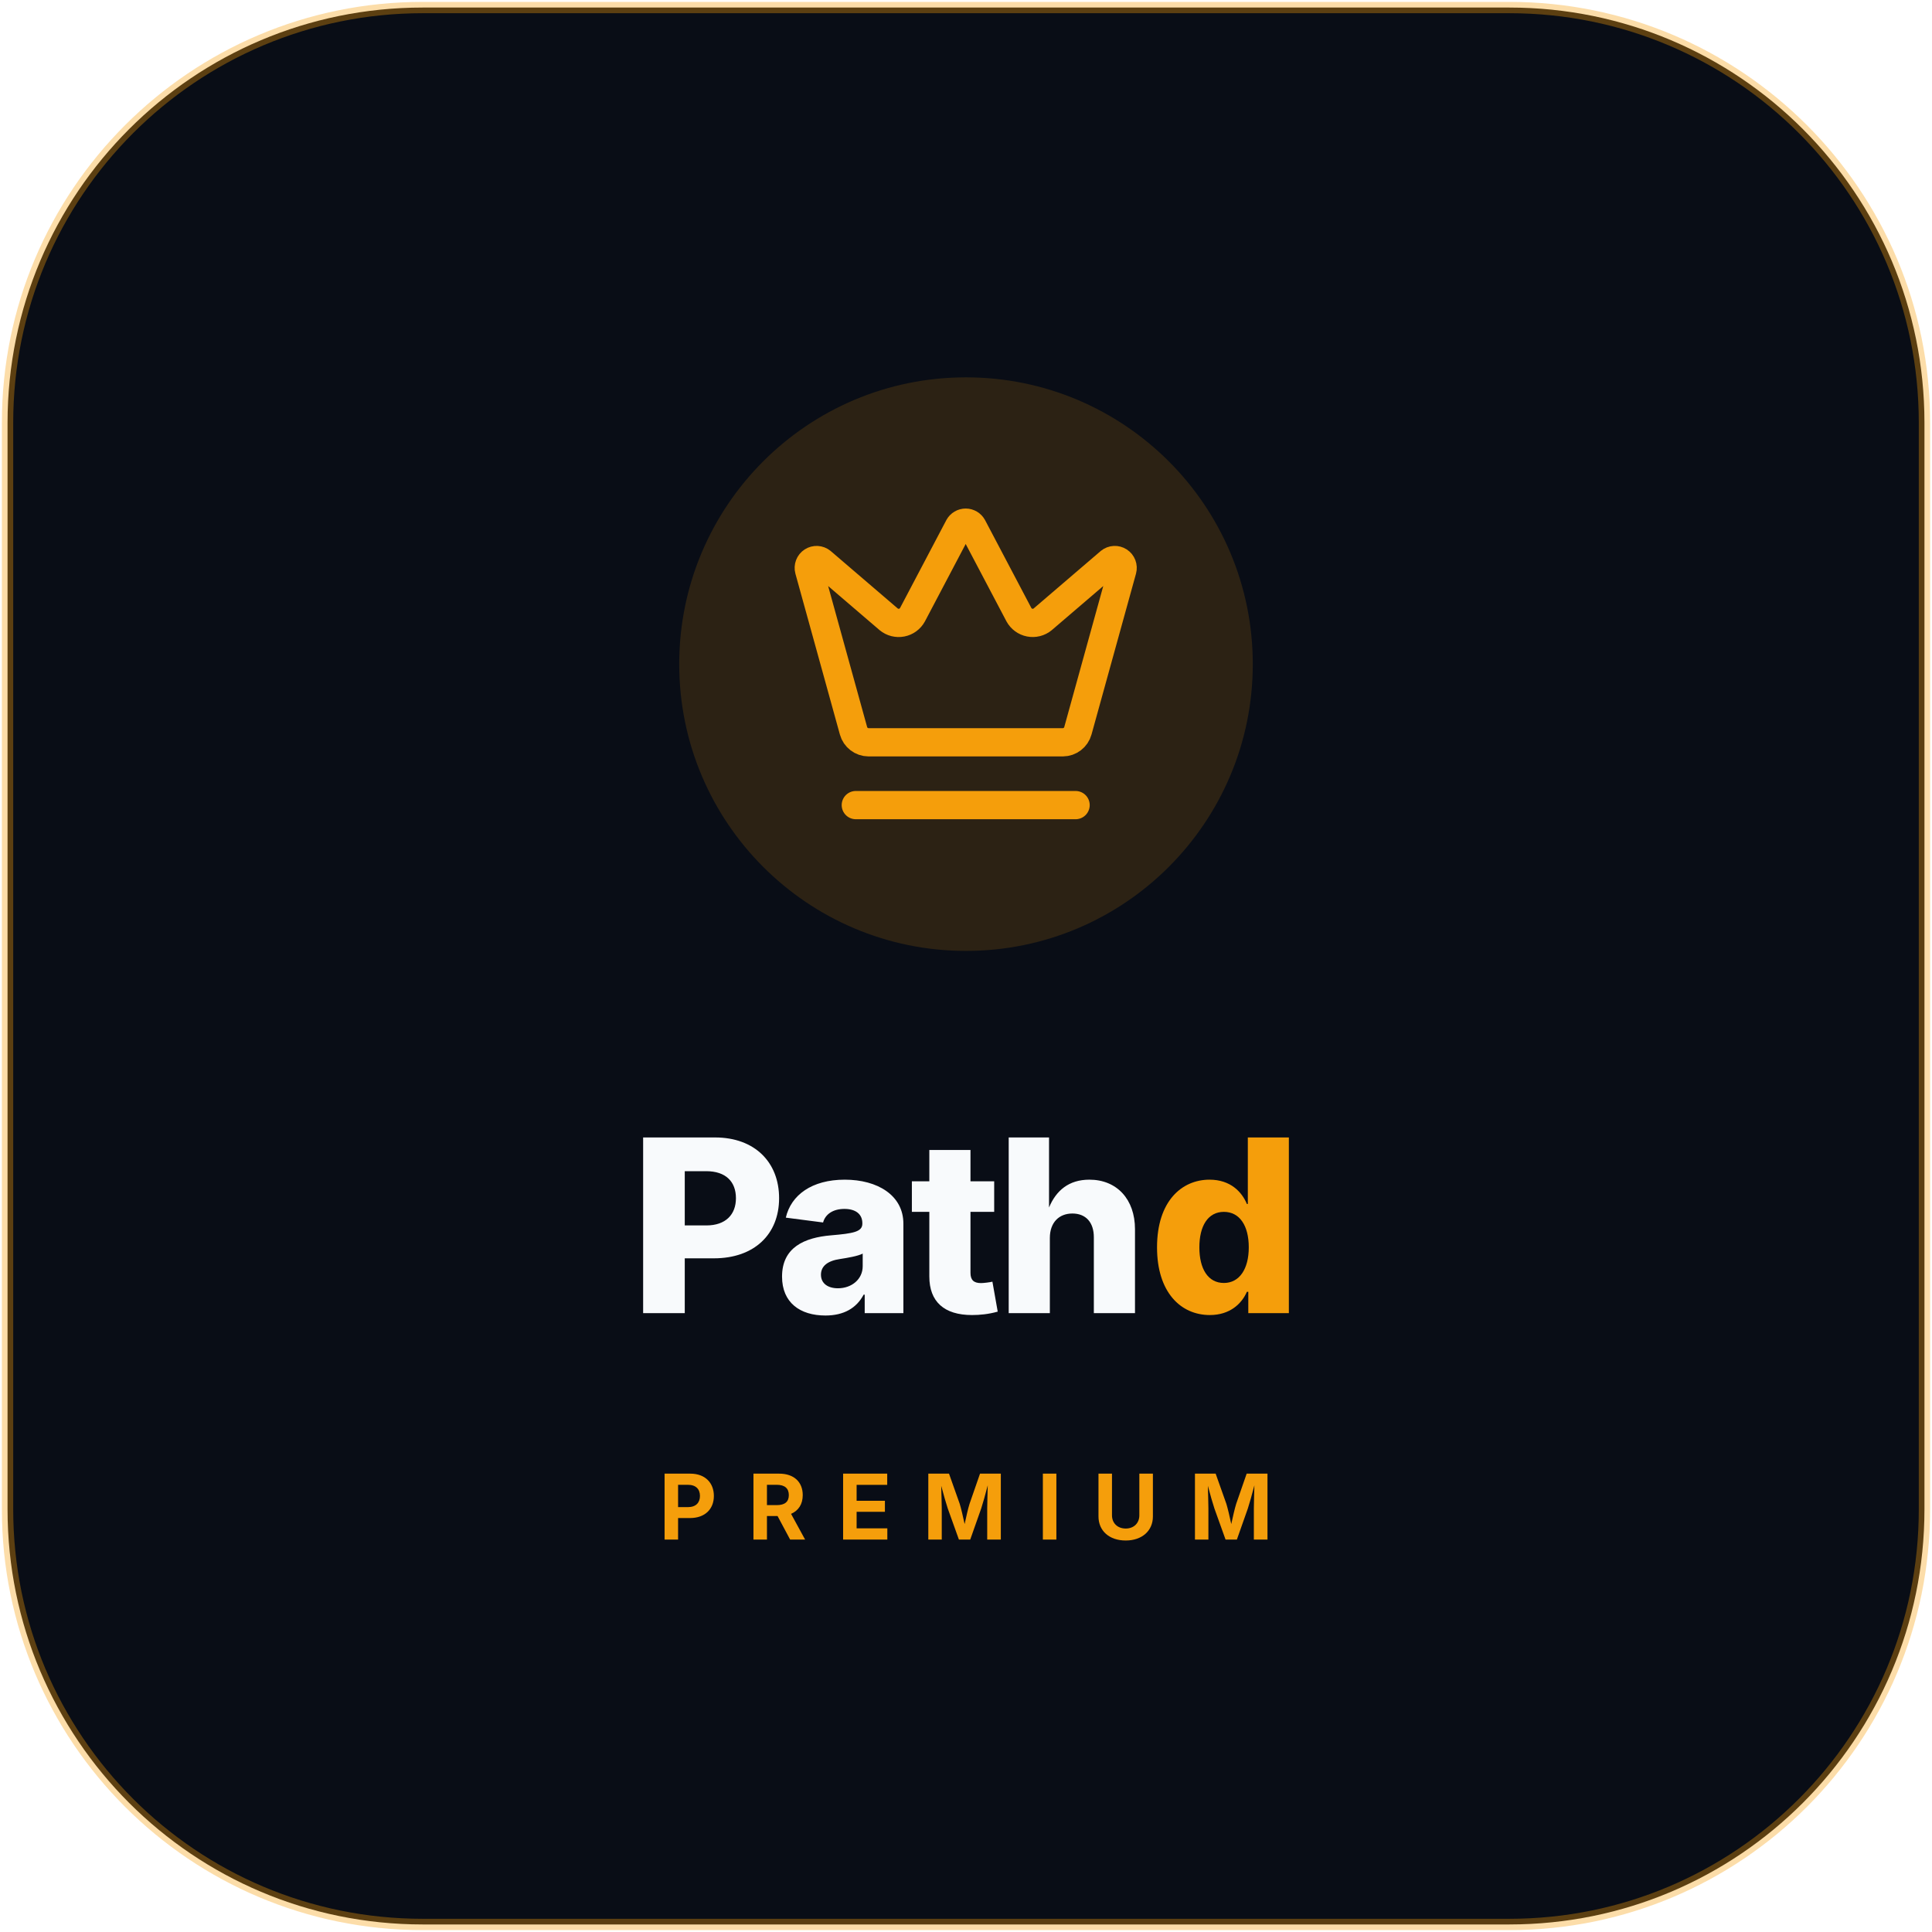
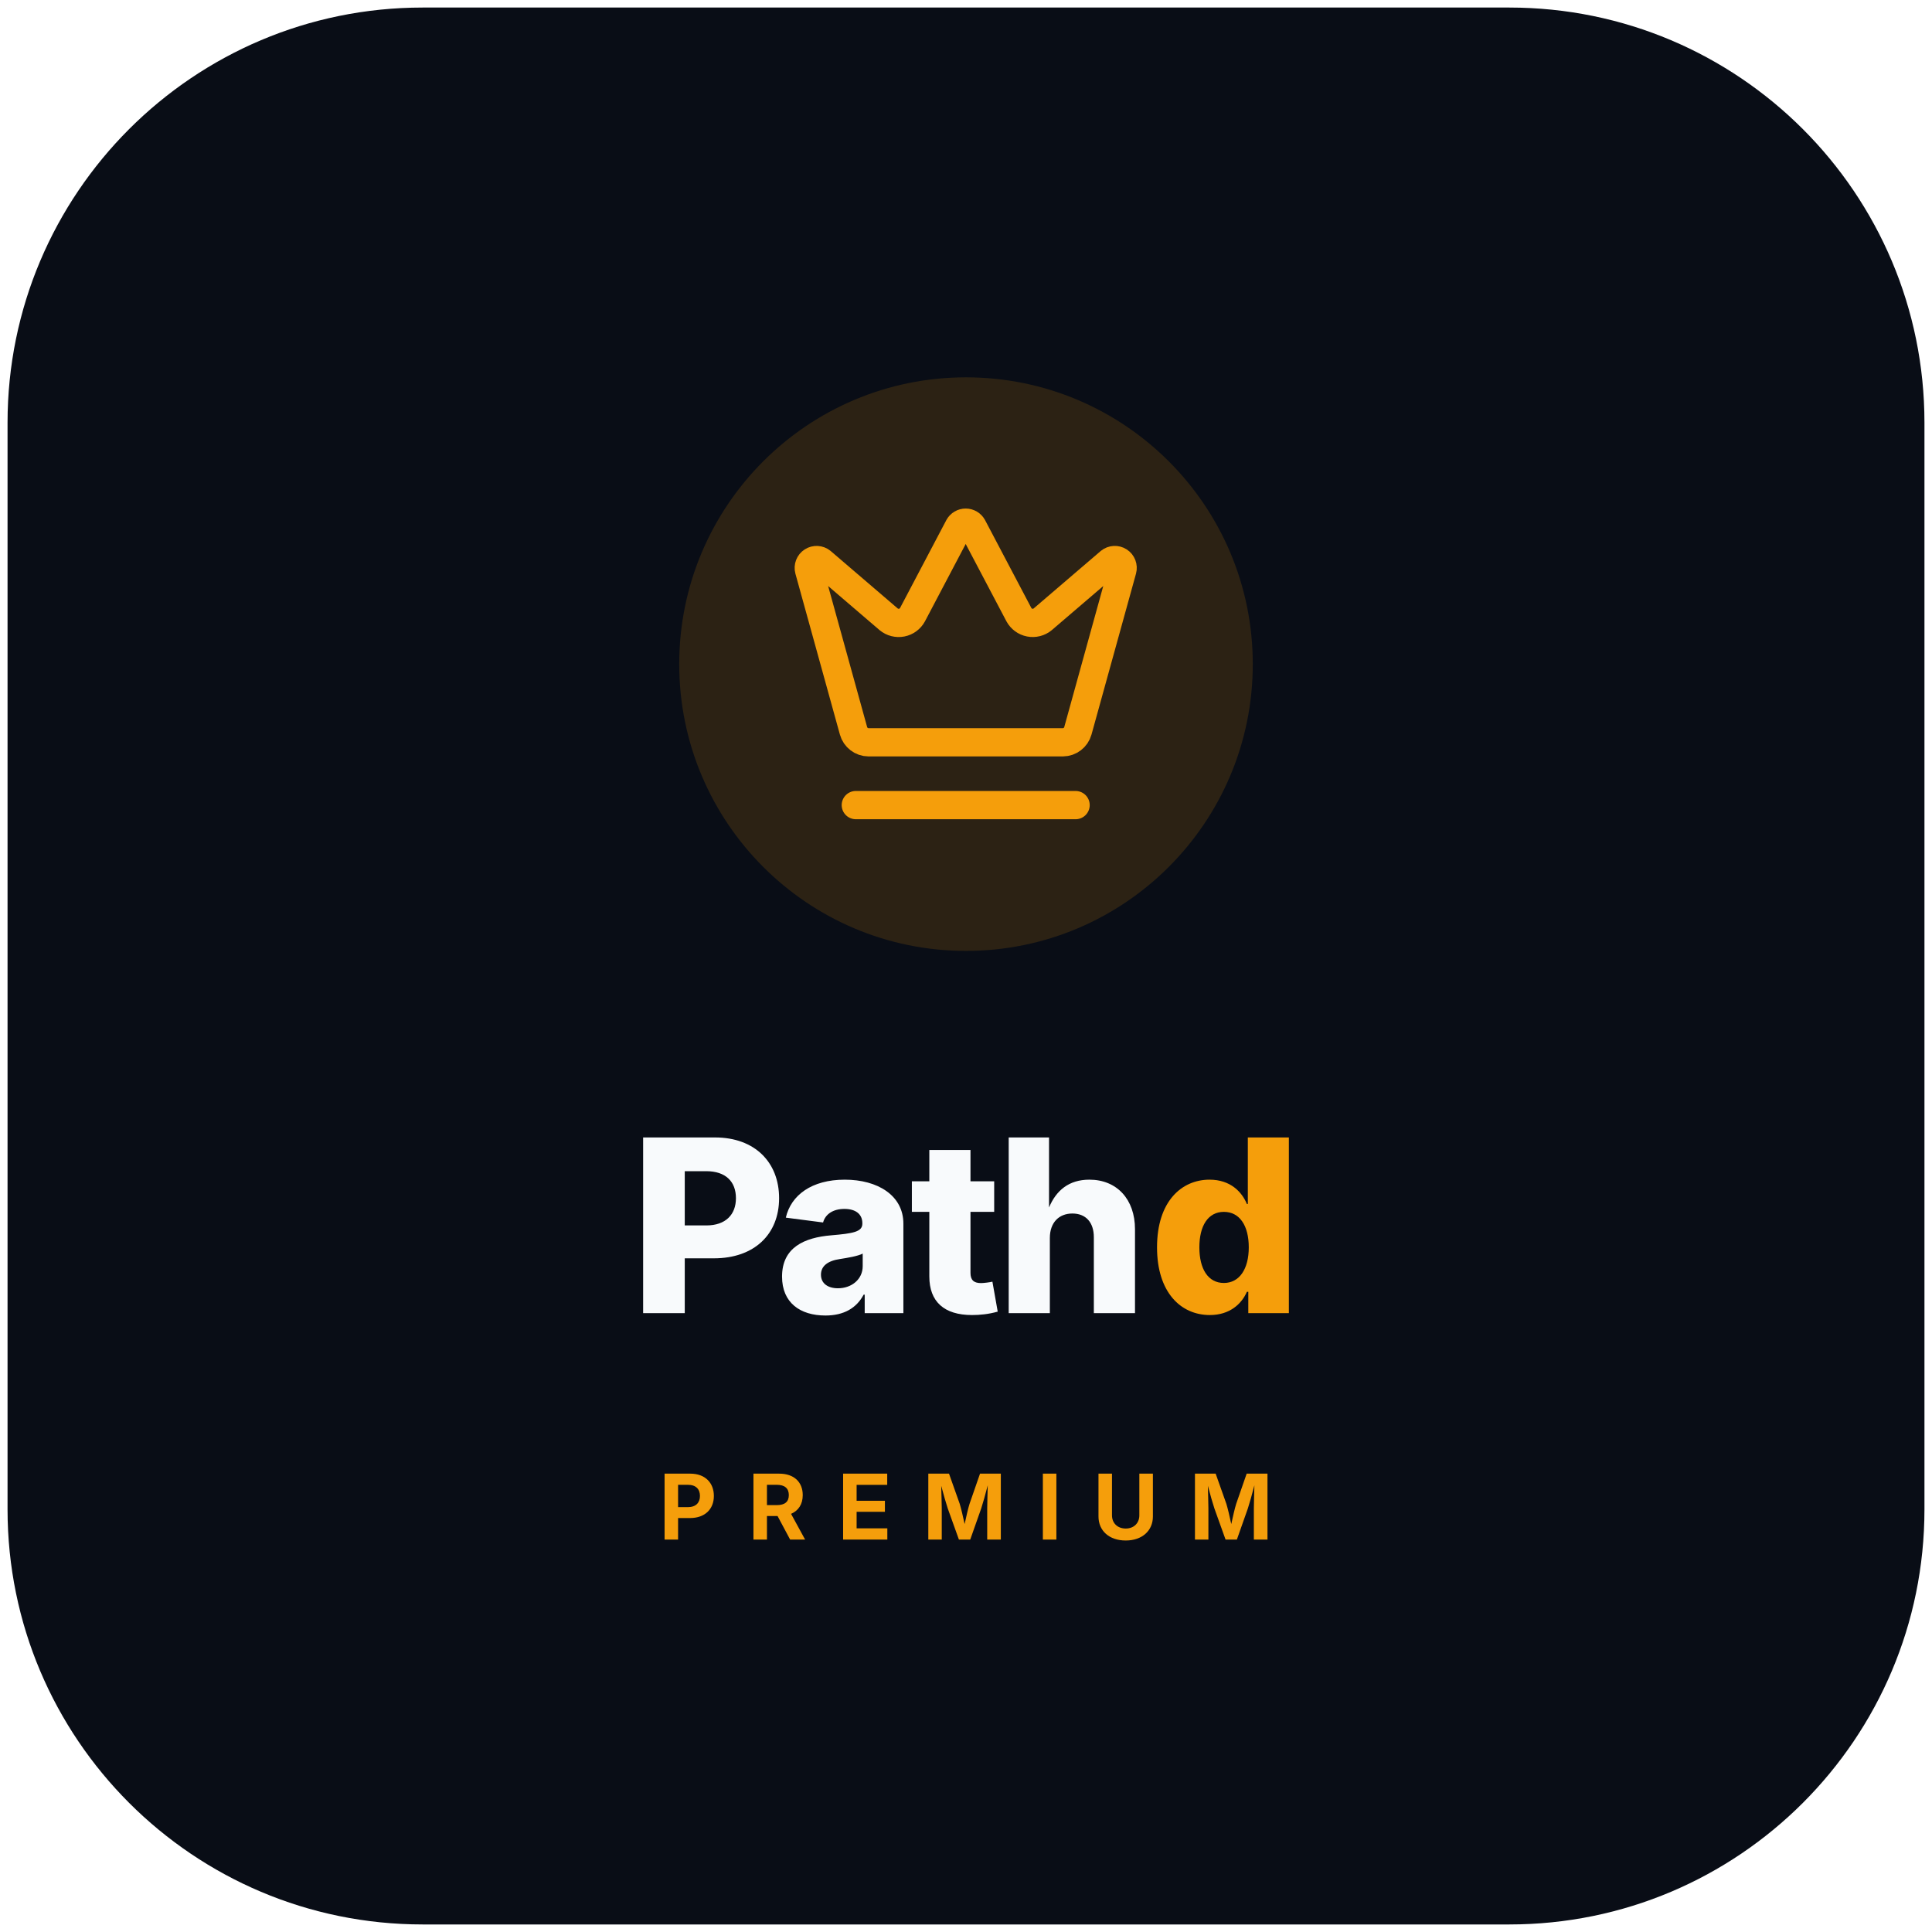
<svg xmlns="http://www.w3.org/2000/svg" viewBox="0 0 512 512" width="100%" height="100%" fill="none">
-   <rect x="2" y="2" width="508" height="508" rx="110" fill="#090d16" stroke="rgba(245, 158, 11, 0.35)" stroke-width="3" />
+   <rect x="2" y="2" width="508" height="508" rx="110" fill="#090d16" />
  <circle cx="256" cy="176" r="76" fill="rgba(245, 158, 11, 0.15)" />
  <g transform="translate(206, 126) scale(4.16)">
    <path d="M11.562 3.266a.5.5 0 0 1 .876 0L15.39 8.87a1 1 0 0 0 1.516.294L21.183 5.5a.5.5 0 0 1 .798.519l-2.834 10.246a1 1 0 0 1-.956.734H5.81a1 1 0 0 1-.957-.734L2.02 6.02a.5.5 0 0 1 .798-.519l4.276 3.664a1 1 0 0 0 1.516-.294z" stroke="#f59e0b" stroke-width="1.8" stroke-linecap="round" stroke-linejoin="round" fill="none" />
    <path d="M5 21h14" stroke="#f59e0b" stroke-width="1.8" stroke-linecap="round" stroke-linejoin="round" />
  </g>
  <text x="256" y="348" text-anchor="middle" font-family="system-ui, -apple-system, 'Inter', 'Segoe UI', Roboto, sans-serif" font-size="64" font-weight="800" letter-spacing="-2" fill="#f8fafc">
    Path<tspan fill="#f59e0b">d</tspan>
  </text>
  <text x="256" y="408" text-anchor="middle" font-family="system-ui, -apple-system, 'Inter', 'Segoe UI', Roboto, sans-serif" font-size="24" font-weight="700" letter-spacing="8" fill="#f59e0b">
    PREMIUM
  </text>
</svg>
